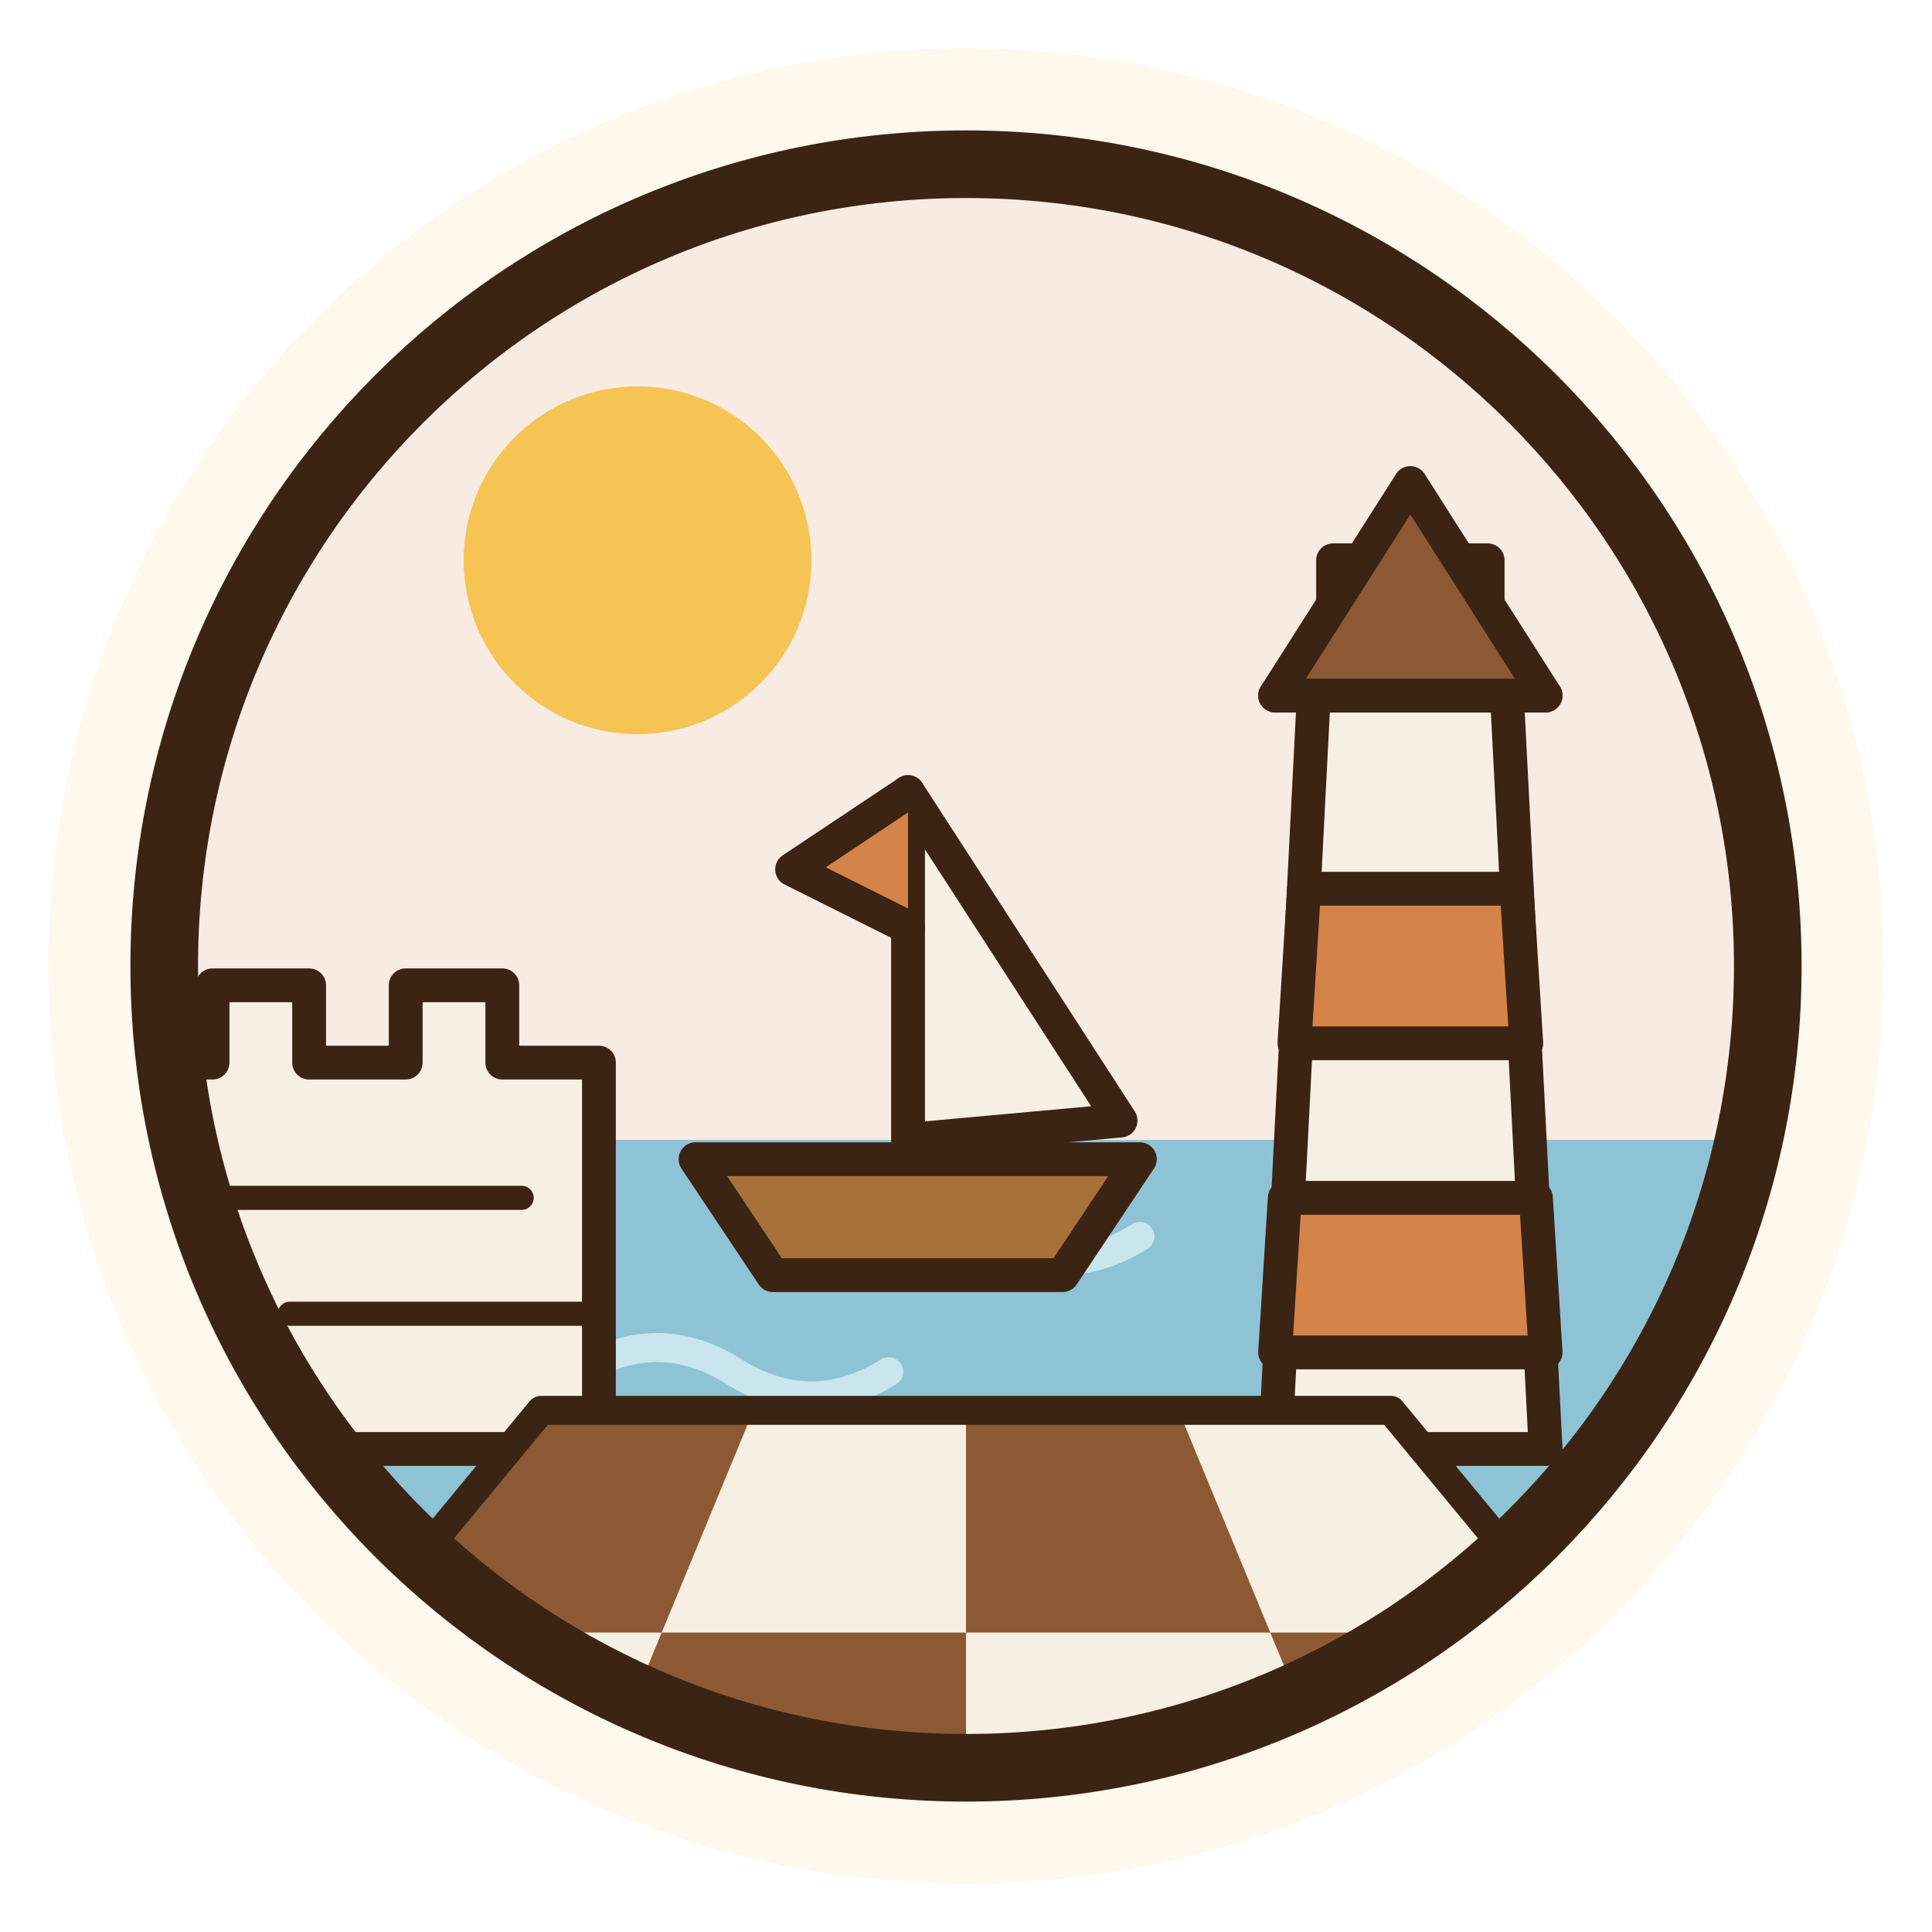
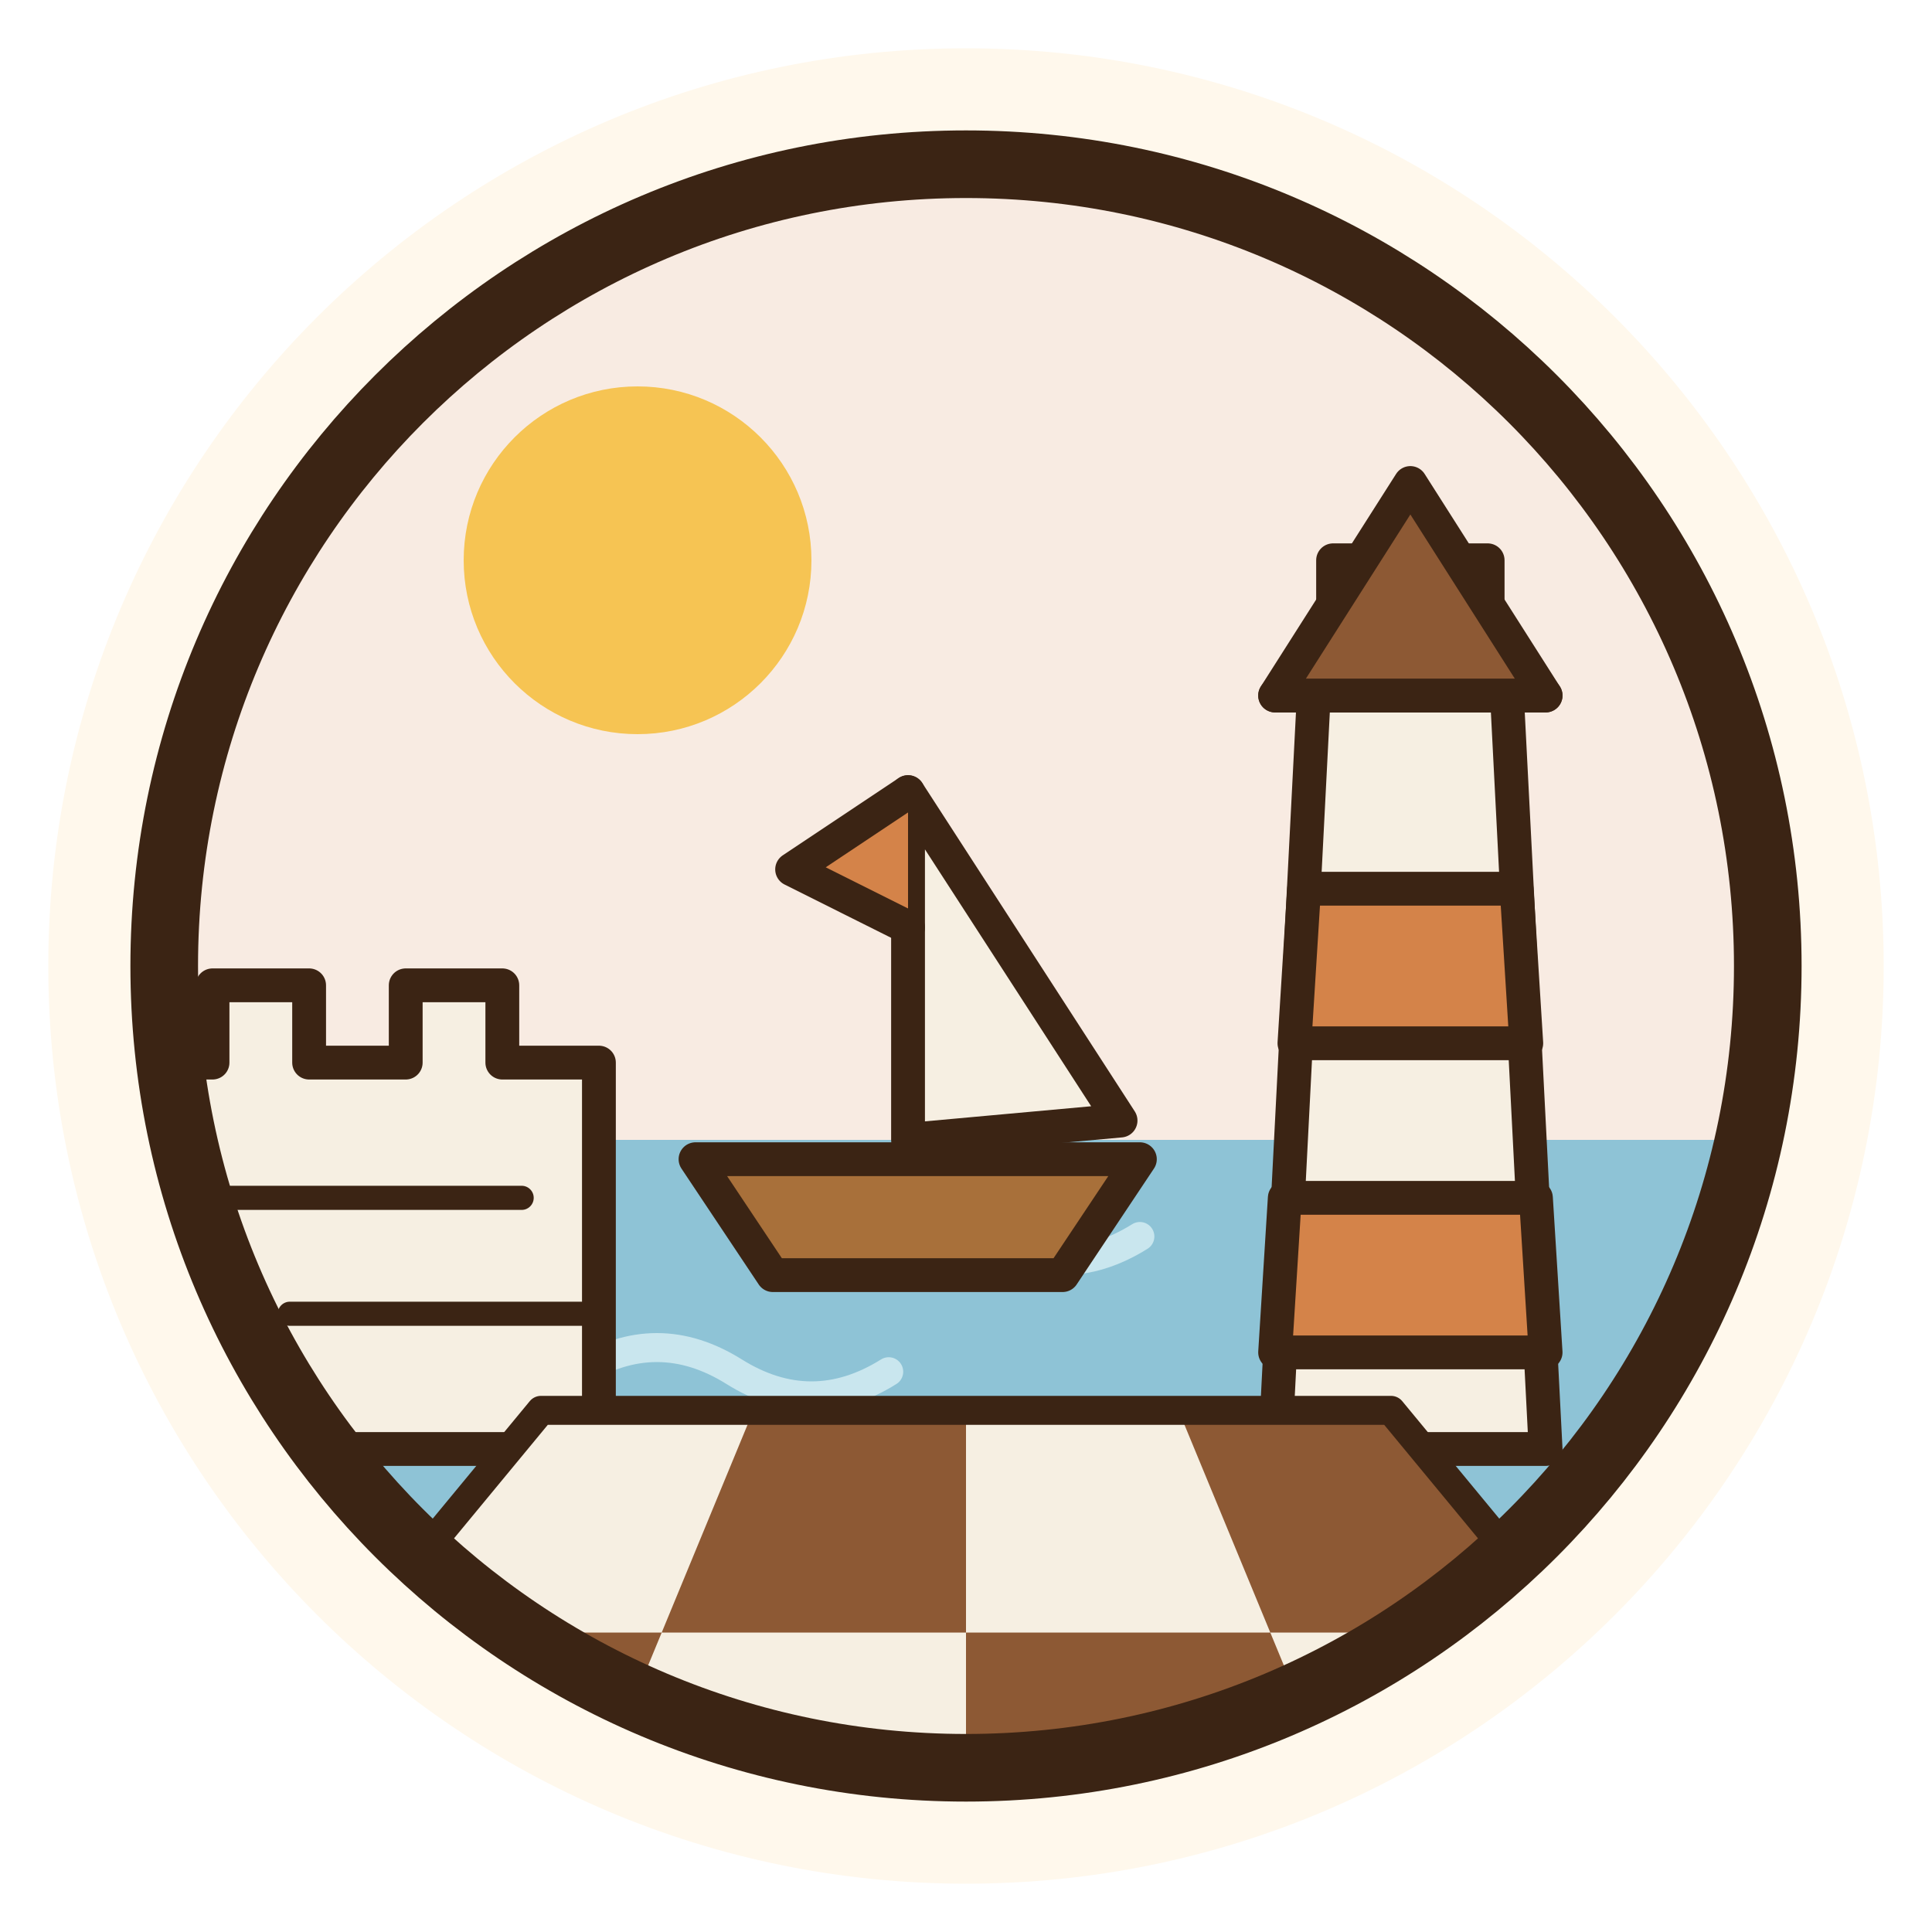
<svg xmlns="http://www.w3.org/2000/svg" viewBox="0 0 200 200" role="img" aria-labelledby="t">
  <defs>
    <clipPath id="c">
      <circle cx="100" cy="100" r="82" />
    </clipPath>
  </defs>
  <circle cx="100" cy="100" r="95" fill="#fff8ec" />
  <g clip-path="url(#c)">
    <rect width="200" height="200" fill="#f8ebe2" />
    <circle cx="66" cy="58" r="18" fill="#f6c453" />
    <g stroke="#3b2414" stroke-width="3.5" stroke-linejoin="round" stroke-linecap="round">
      <path d="M0 118H200V200H0Z" fill="#8ec3d6" stroke="none" />
      <path d="M86 128q8-5 16 0t16 0M60 142q8-5 16 0t16 0" fill="none" stroke="#c9e6ee" stroke-width="3" />
      <path d="M14 150V110H22V102H32V110H42V102H52V110H62V150Z" fill="#f6efe2" />
      <path d="M22 124H54M30 136H62M14 136H22" fill="none" stroke-width="2.5" />
      <path d="M132 150L136 72H156L160 150Z" fill="#f6efe2" />
      <path d="M135 92H157L158 108H134ZM133 124H159L160 140H132Z" fill="#d48349" />
      <path d="M132 72H160L146 54Z" fill="#8d5934" />
      <rect x="138" y="58" width="16" height="14" fill="#f0b429" />
      <path d="M132 72H160L146 50Z" fill="#8d5934" />
      <path d="M72 120H118L110 132H80Z" fill="#a8703a" />
      <path d="M94 118V82L116 116Z" fill="#f6efe2" />
      <path d="M94 82L82 90L94 96" fill="#d48349" />
    </g>
    <path d="M56.0 146.0L144.0 146.0L182.0 192.0L18.0 192.0Z" fill="#f6efe2" />
-     <path d="M56.0 146.0L78.0 146.0L68.5 169.0L37.0 169.0ZM100.0 146.0L122.0 146.0L131.5 169.0L100.0 169.0ZM68.5 169.0L100.0 169.0L100.0 192.0L59.0 192.0ZM131.5 169.0L163.0 169.0L182.0 192.0L141.0 192.0Z" fill="#8d5934" />
+     <path d="M78.0 146.0L100.0 146.0L100.0 169.0L68.5 169.0ZM122.0 146.0L144.0 146.0L163.0 169.0L131.5 169.0ZM37.0 169.0L68.5 169.0L59.0 192.0L18.0 192.0ZM100.0 169.0L131.5 169.0L141.0 192.0L100.0 192.0Z" fill="#8d5934" />
    <path d="M56.0 146.0L144.0 146.0L182.0 192.0L18.0 192.0Z" fill="none" stroke="#3b2414" stroke-width="3" stroke-linejoin="round" />
  </g>
  <circle cx="100" cy="100" r="83" fill="none" stroke="#3b2414" stroke-width="7" />
</svg>
